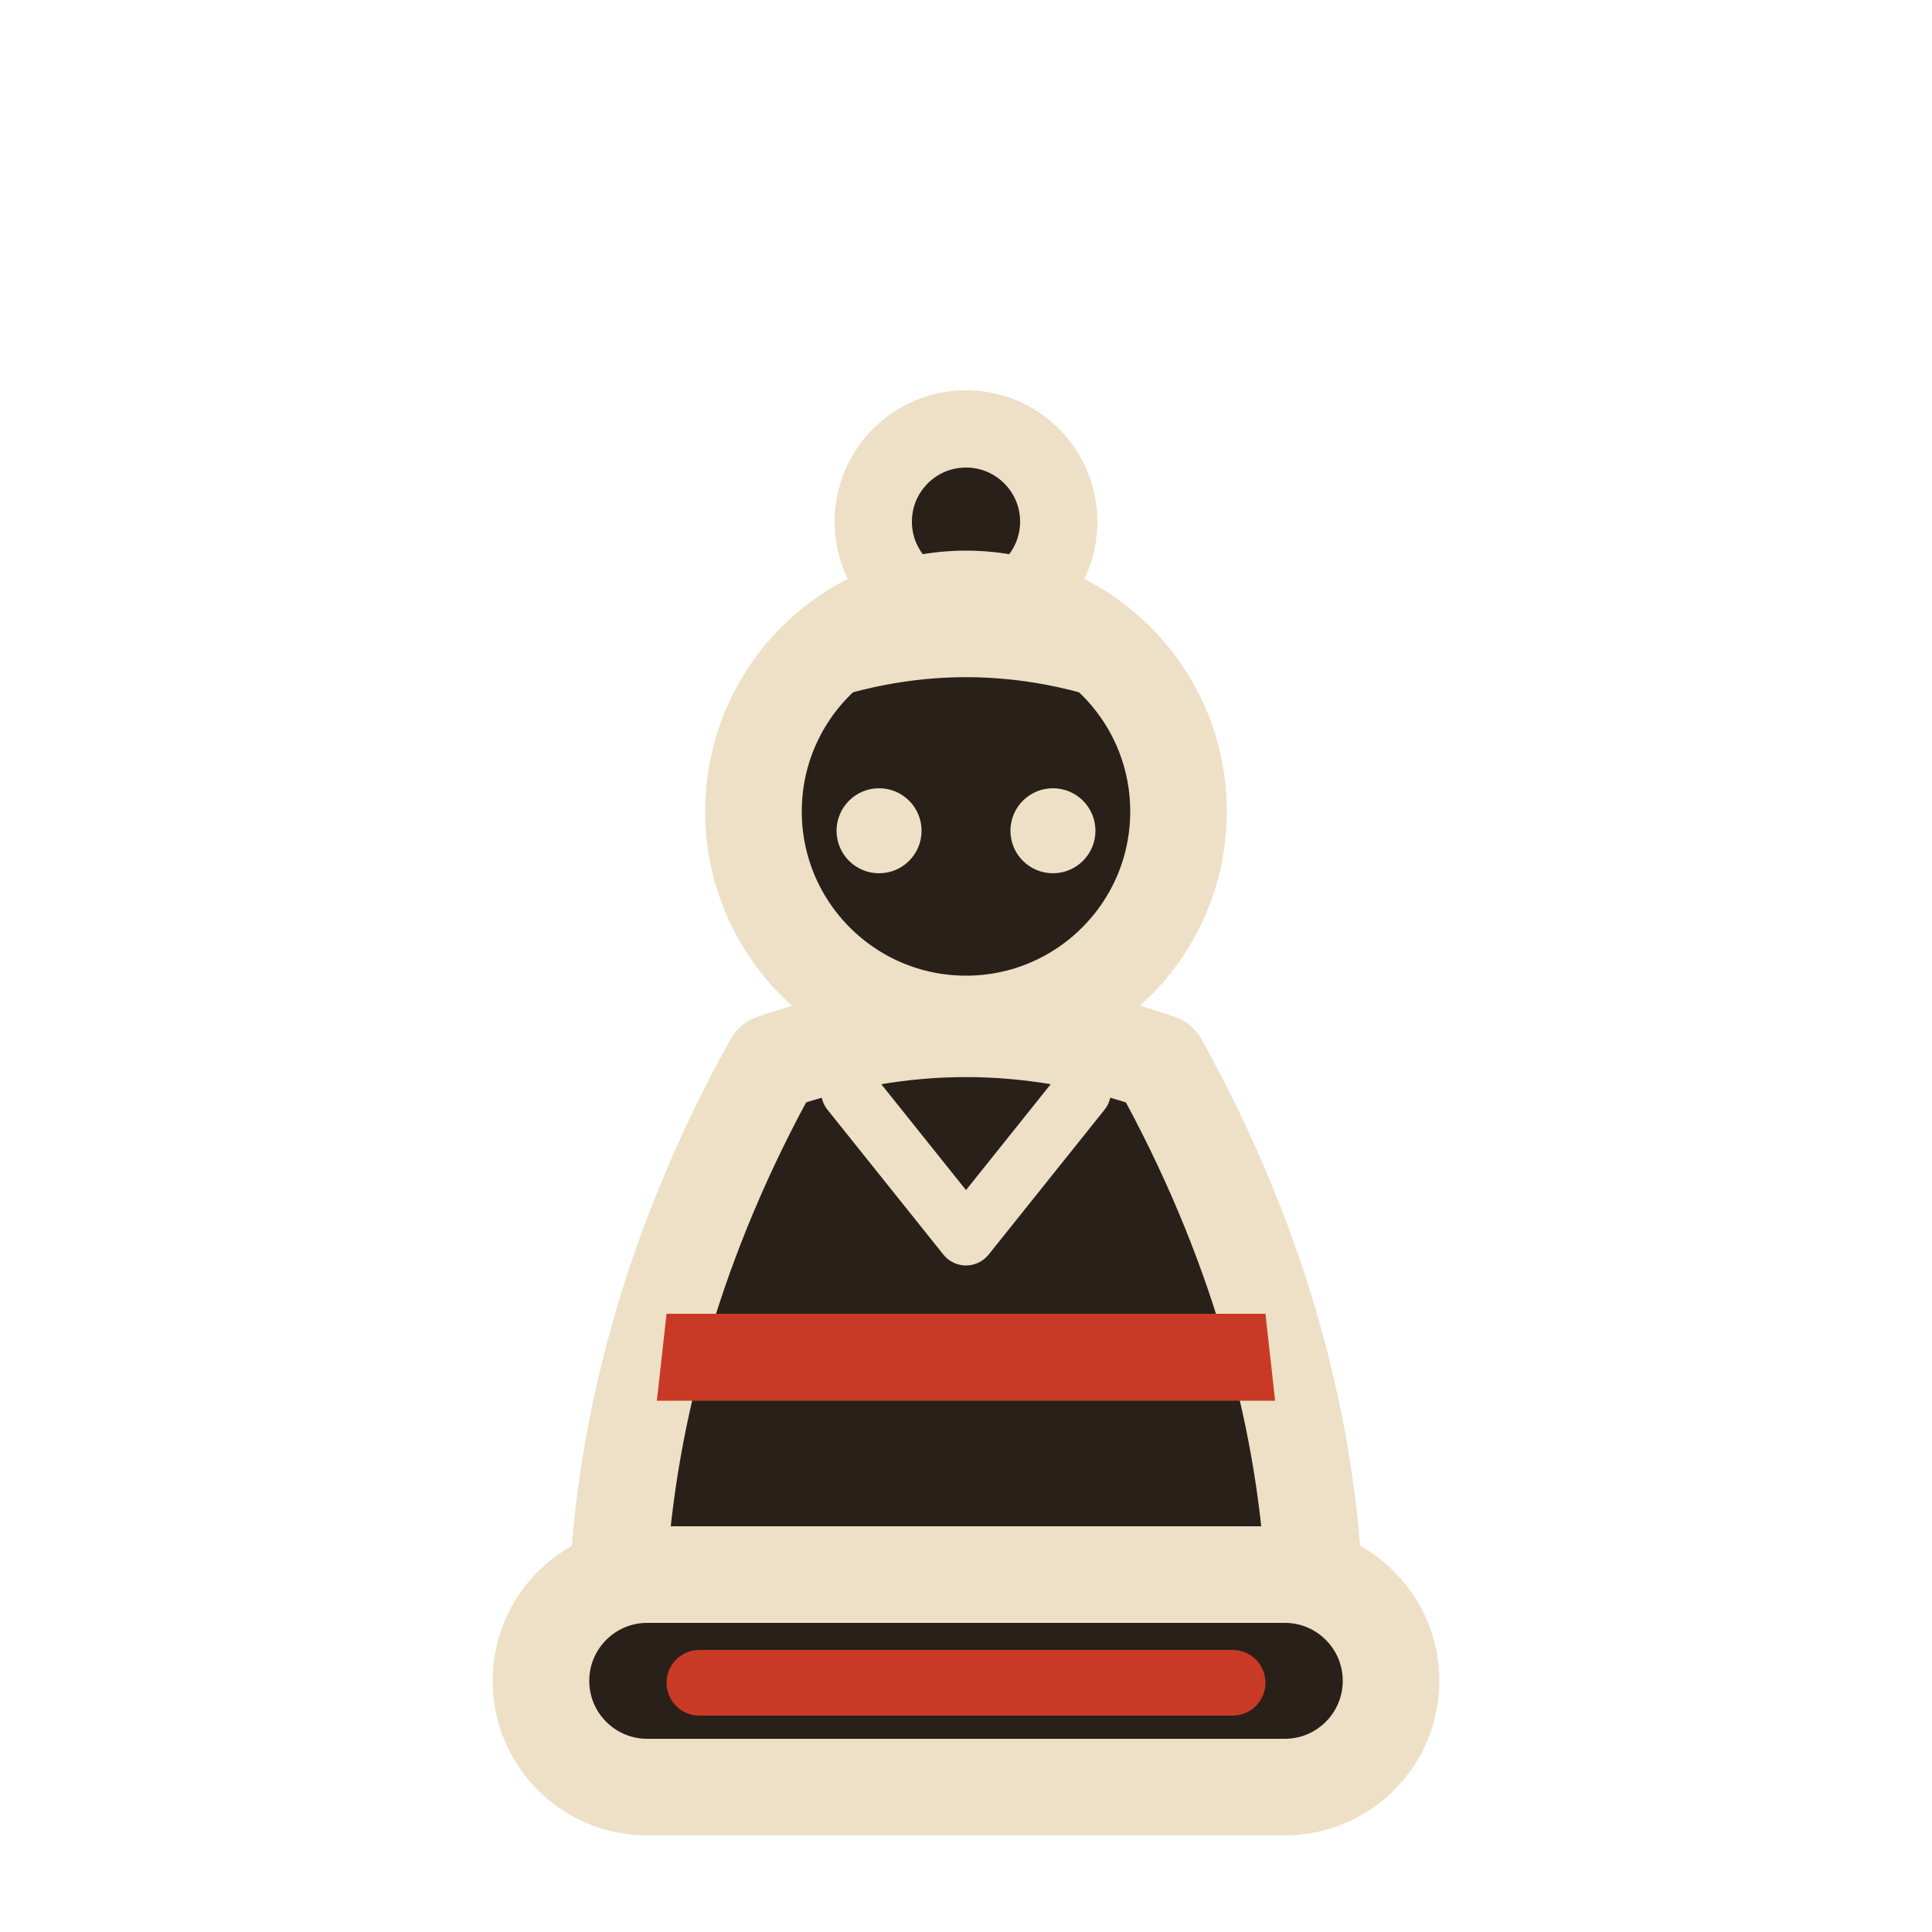
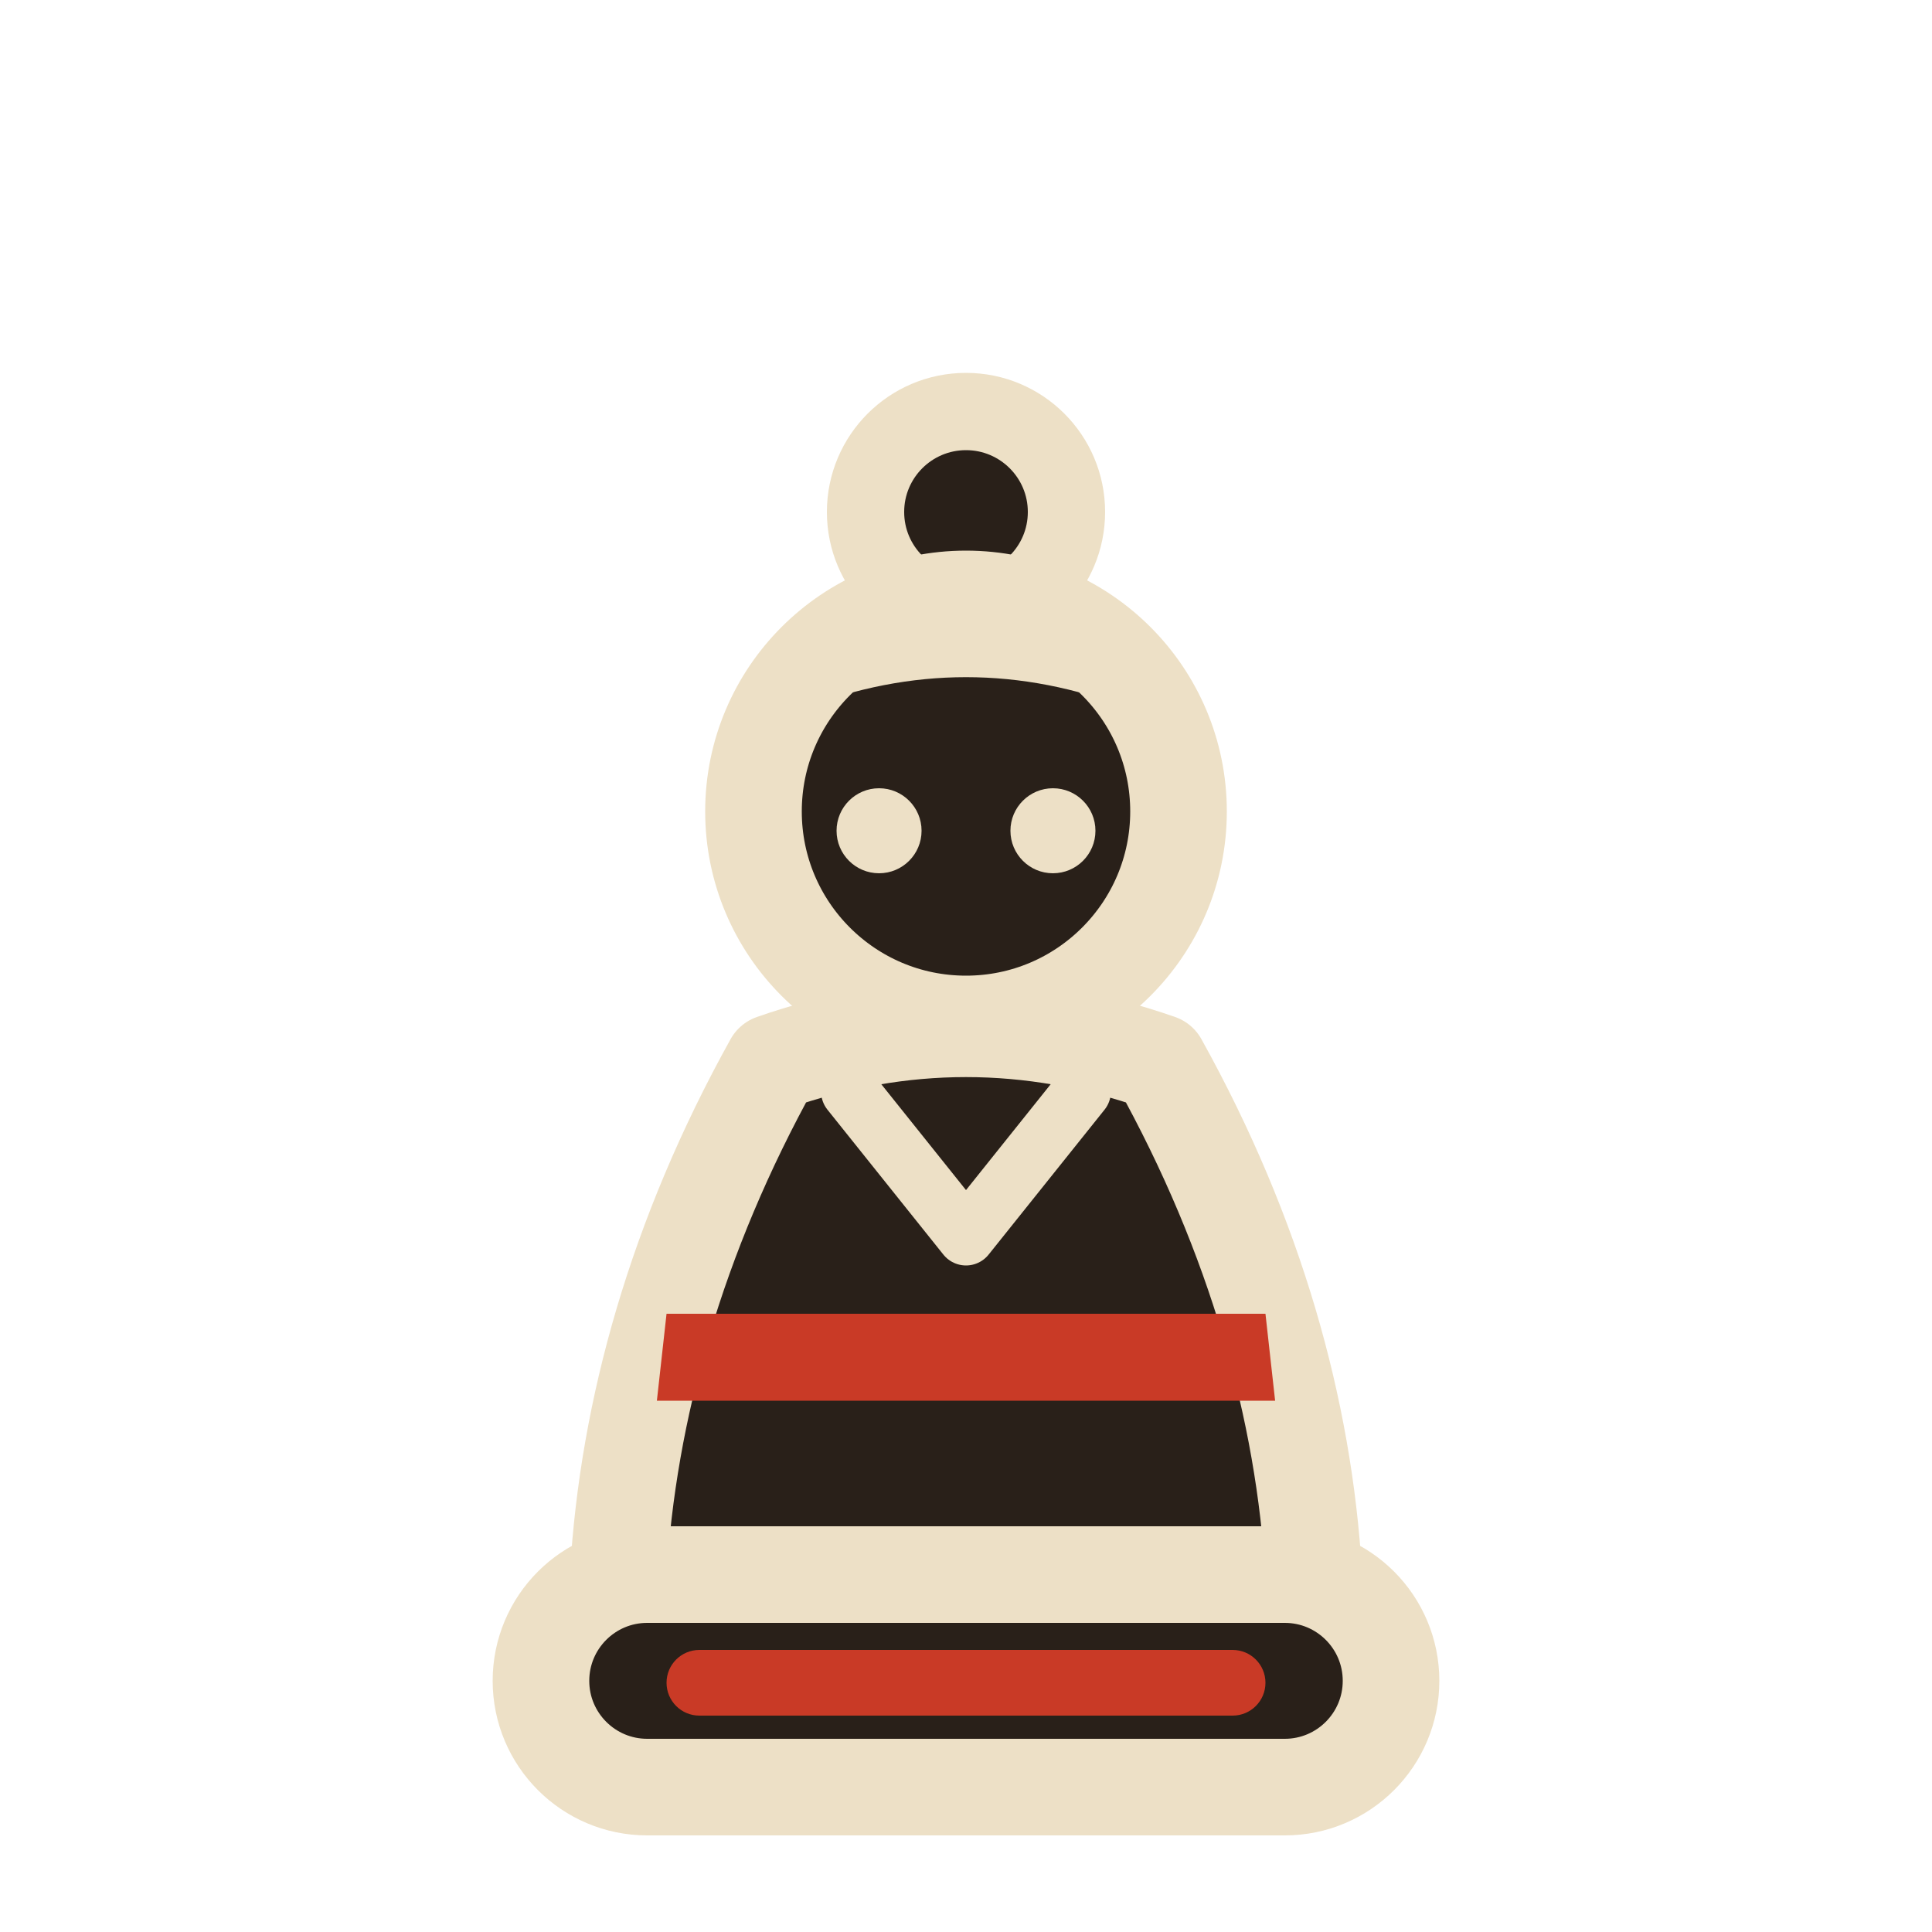
<svg xmlns="http://www.w3.org/2000/svg" viewBox="0 0 100 100">
  <g stroke-linecap="round" stroke-linejoin="round">
-     <circle cx="50" cy="27" r="4.8" fill="#292019" stroke="#ede0c6" stroke-width="4" />
+     <circle cx="50" cy="26.5" r="5.2" fill="#292019" stroke="#ede0c6" stroke-width="4" />
+     <path d="M46.5,31.5 L53.5,31.5" fill="none" stroke="#c93a26" stroke-width="3" />
    <circle cx="50" cy="42" r="11" fill="#292019" stroke="#ede0c6" stroke-width="5" />
    <path d="M41,35.5 Q50,32 59,35.5" fill="none" stroke="#ede0c6" stroke-width="2.6" />
    <circle cx="45.5" cy="43" r="2.2" fill="#ede0c6" stroke="none" />
    <circle cx="54.5" cy="43" r="2.2" fill="#ede0c6" stroke="none" />
    <path d="M40,55 C35,64 32.5,73 32,81.5 L68,81.5 C67.5,73 65,64 60,55 Q50,51.5 40,55 Z" fill="#292019" stroke="#ede0c6" stroke-width="5" />
    <path d="M44,56.5 L50,64 L56,56.5" fill="none" stroke="#ede0c6" stroke-width="3" />
    <path d="M34.5,68 L65.5,68 L66,72.5 L34,72.5 Z" fill="#c93a26" stroke="none" />
    <rect x="28" y="81.5" width="44" height="11" rx="5.5" fill="#292019" stroke="#ede0c6" stroke-width="5" />
    <rect x="34.5" y="85.4" width="31" height="3.4" rx="1.7" fill="#c93a26" stroke="none" />
  </g>
</svg>
